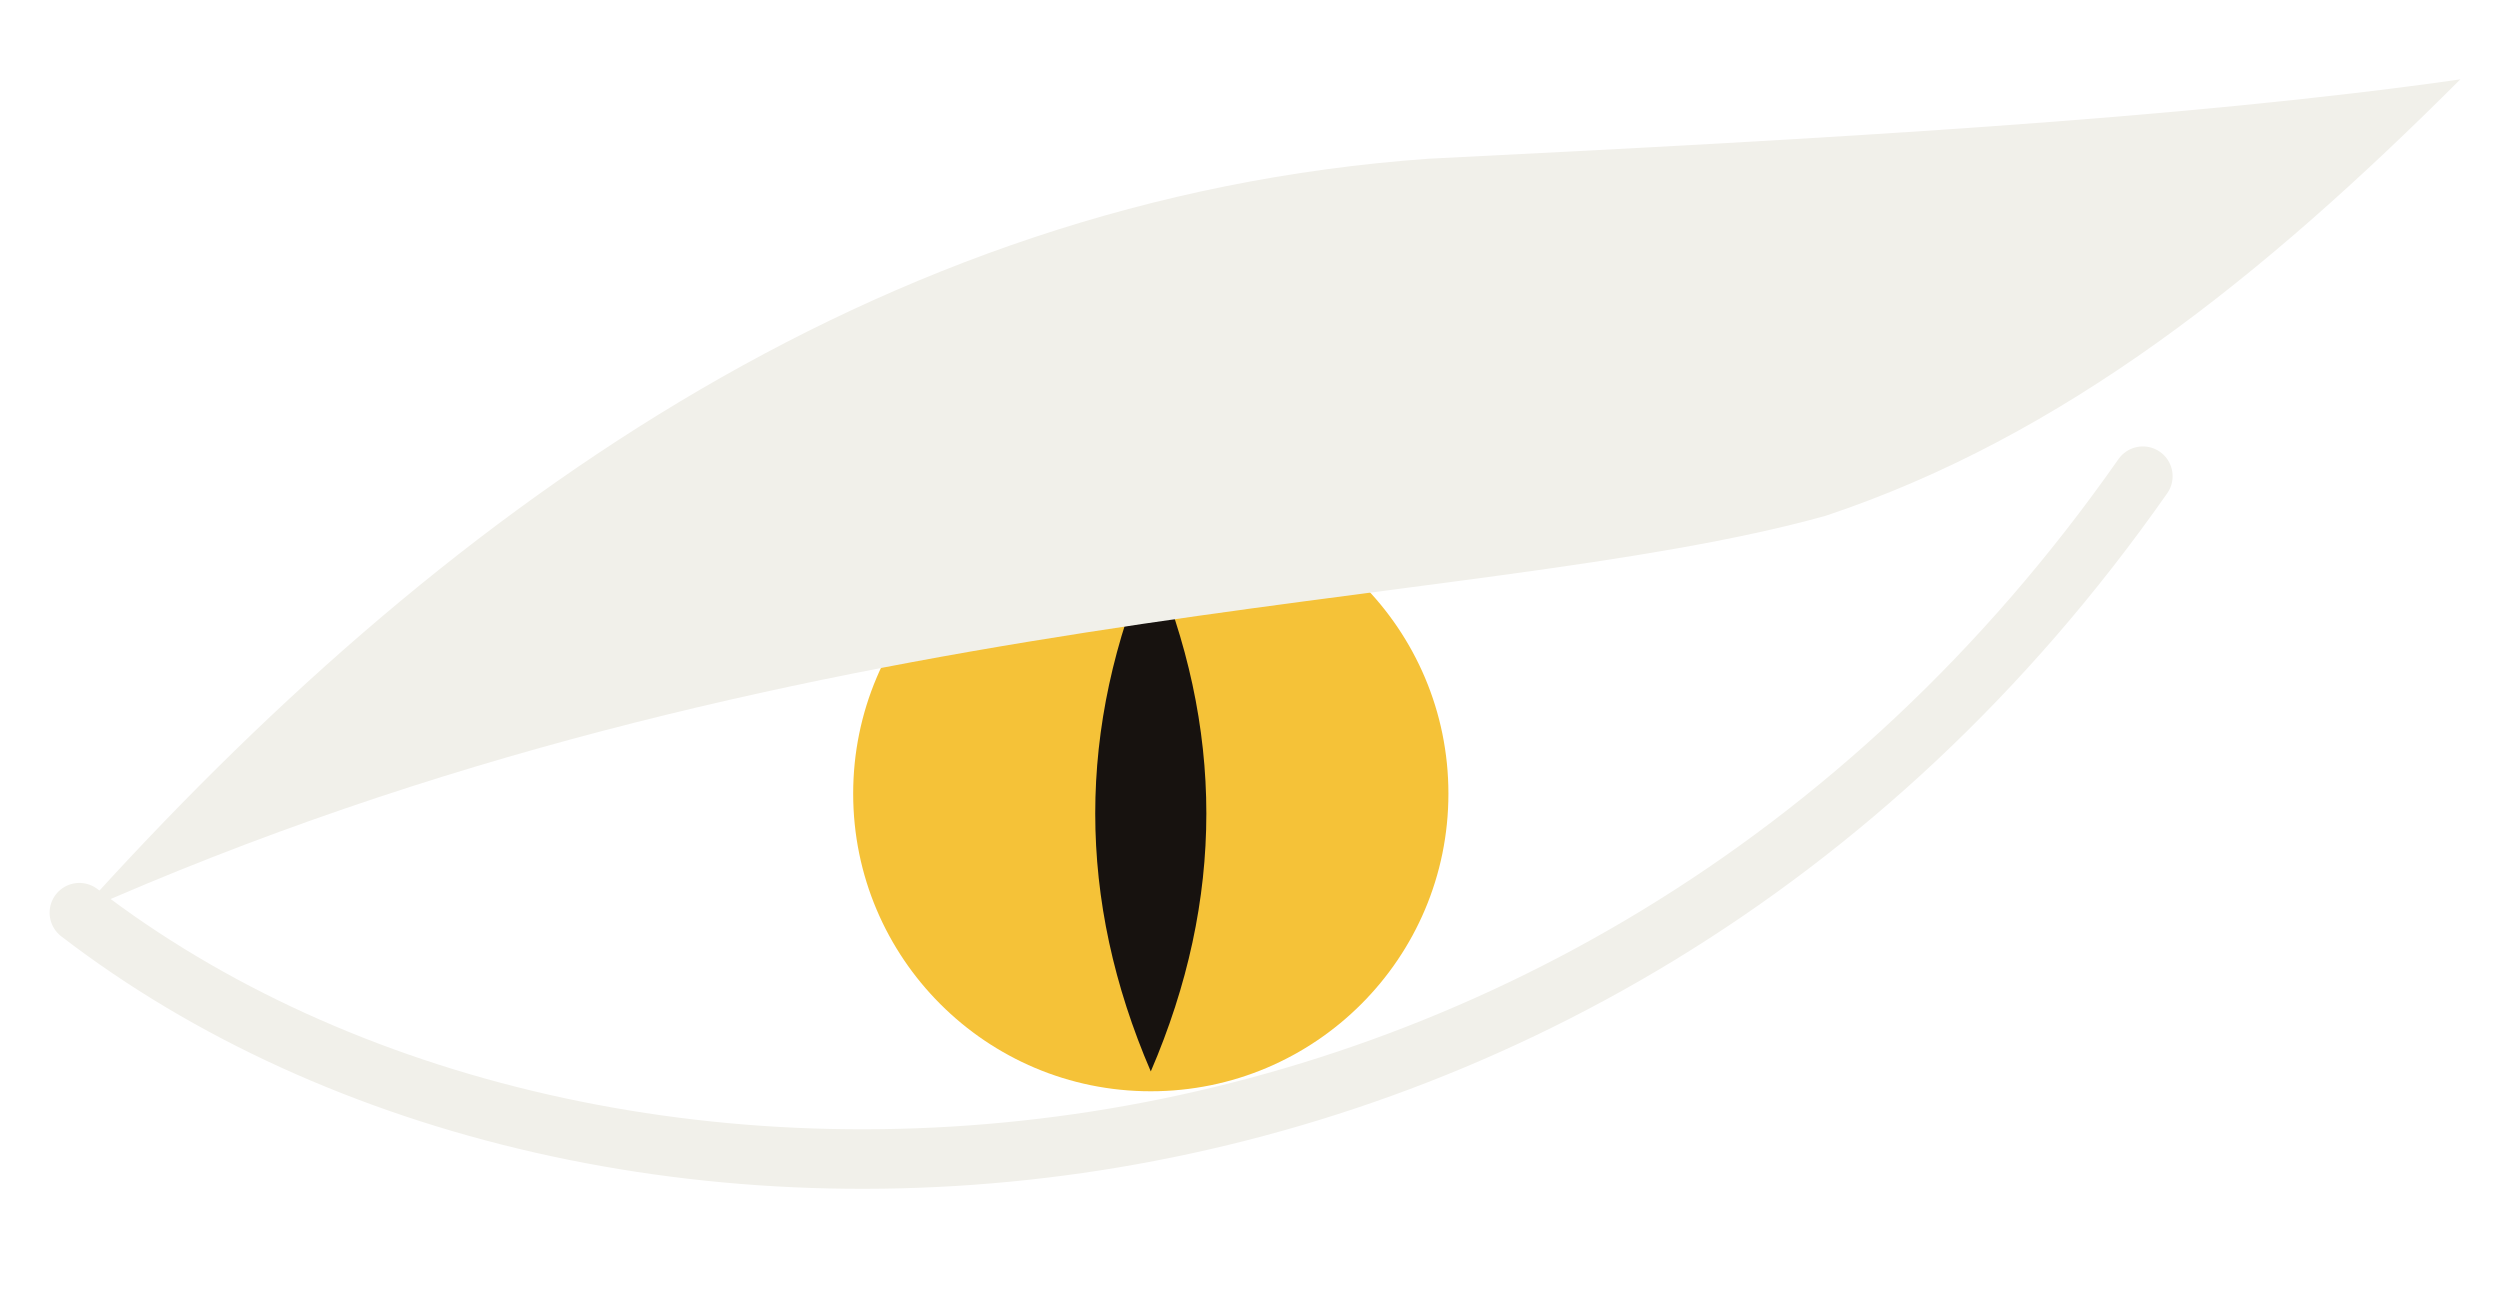
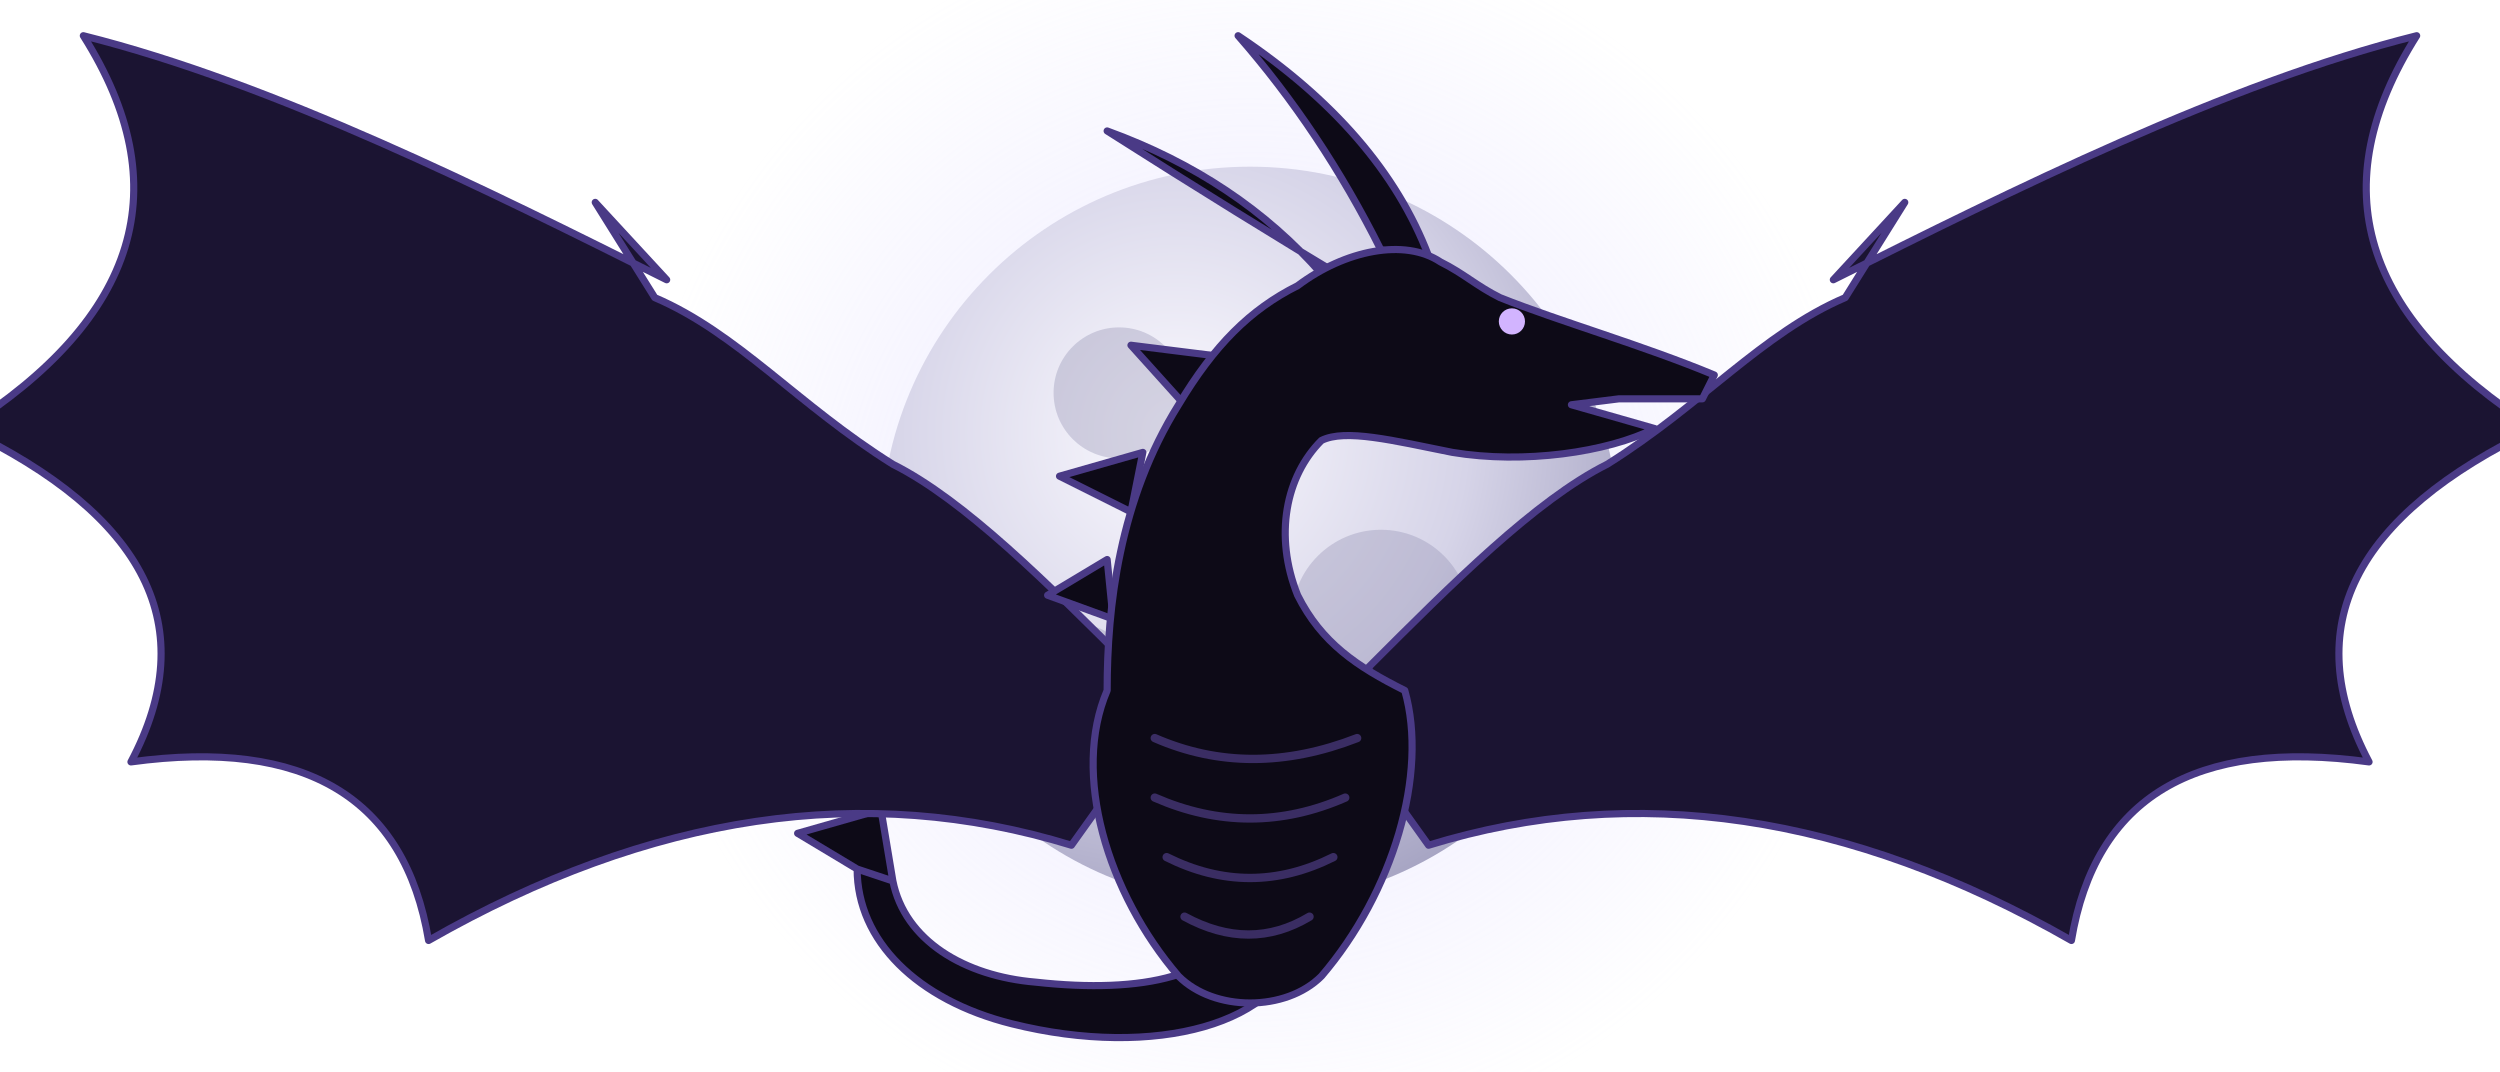
- <svg xmlns="http://www.w3.org/2000/svg" viewBox="0 0 126 66" role="img" aria-labelledby="t">
-   <circle cx="58" cy="40" r="15" fill="#f5c238" />
-   <path d="M58 28Q63.6 41 58 54Q52.4 41 58 28Z" fill="#17120f" />
-   <path d="M4 46C22 26 44 10 72 8C92 7 110 6 124 4C114 14 104 22 92 26C74 31 40 30 4 46Z" fill="#f1f0ea" />
-   <path d="M4 46C30 66 80 64 108 24" fill="none" stroke="#f1f0ea" stroke-width="3" stroke-linecap="round" />
+ <svg xmlns="http://www.w3.org/2000/svg" viewBox="0 0 420 180" role="img" aria-labelledby="lusacan-t">
+   <defs>
+     <radialGradient id="lusacan-lua" cx=".4" cy=".36" r=".72">
+       <stop offset="0" stop-color="#fbfaff" />
+       <stop offset=".55" stop-color="#d6d4e8" />
+       <stop offset="1" stop-color="#9f9dbd" />
+     </radialGradient>
+     <linearGradient id="lusacan-prata" x1="0" y1="0" x2="0" y2="1">
+       <stop offset="0" stop-color="#f6f5fb" />
+       <stop offset="1" stop-color="#b3b0c8" />
+     </linearGradient>
+     <radialGradient id="lusacan-halo">
+       <stop offset="0" stop-color="#cfc8ff" stop-opacity=".45" />
+       <stop offset="1" stop-color="#cfc8ff" stop-opacity="0" />
+     </radialGradient>
+   </defs>
+   <circle cx="210" cy="90" r="104" fill="url(#lusacan-halo)" />
+   <circle cx="210" cy="90" r="62" fill="url(#lusacan-lua)" />
+   <g fill="#8f8db0" opacity=".35">
+     <circle cx="188" cy="66" r="11" />
+     <circle cx="232" cy="104" r="15" />
+     <circle cx="182" cy="112" r="7" />
+     <circle cx="246" cy="70" r="6" />
+     <circle cx="205" cy="136" r="5" />
+   </g>
+   <g transform="translate(210 118)">
+     <path d="M8 40C6 54 -16 60 -40 54C-56 50 -66 40 -66 28L-60 30C-58 40 -48 46 -36 47C-18 49 -4 46 -2 36ZM-66 28L-76 22L-62 18L-60 30Z" fill="#0d0a17" stroke="#4a3a86" stroke-width="1.2" stroke-linejoin="round" />
+     <g transform="translate(-20 0)">
+       <path d="M0 -6C-14 -20 -28 -34 -40 -40C-56 -50 -66 -62 -80 -68L-90 -84L-78 -71C-108 -86 -144 -104 -176 -112Q-152 -74 -196 -46Q-150 -24 -168 10Q-124 4 -118 40Q-62 8 -10 24L0 10Z" fill="#1b1432" stroke="#4a3a86" stroke-width="1.2" stroke-linejoin="round" />
+     </g>
+     <g transform="translate(20 0) scale(-1 1)">
+       <path d="M0 -6C-14 -20 -28 -34 -40 -40C-56 -50 -66 -62 -80 -68L-90 -84L-78 -71C-108 -86 -144 -104 -176 -112Q-152 -74 -196 -46Q-150 -24 -168 10Q-124 4 -118 40Q-62 8 -10 24L0 10Z" fill="#1b1432" stroke="#4a3a86" stroke-width="1.2" stroke-linejoin="round" />
+     </g>
+     <path d="M12 -72Q-2 -88 -24 -96Q-2 -82 18 -70ZM22 -76Q12 -96 -2 -112Q22 -96 30 -75ZM20 -46L4 -52L18 -54Z" fill="#0d0a17" stroke="#4a3a86" stroke-width="1.2" stroke-linejoin="round" />
+     <path d="M-23 -14L-34 -18L-24 -24ZM-20 -32L-32 -38L-18 -42ZM-11 -50L-20 -60L-4 -58Z" fill="#0d0a17" stroke="#4a3a86" stroke-width="1.2" stroke-linejoin="round" />
+     <path d="M-24 -2C-24 -16 -22 -34 -12 -50C-6 -60 0 -66 8 -70C16 -76 26 -78 32 -74C36 -72 38 -70 42 -68C52 -64 66 -60 78 -55L76 -51L62 -51L54 -50L68 -46C60 -42 46 -40 34 -42C24 -44 16 -46 12 -44C6 -38 4 -28 8 -18C12 -10 18 -6 26 -2C30 12 24 32 12 46C6 52 -6 52 -12 46C-24 32 -30 12 -24 -2Z" fill="#0d0a17" stroke="#4a3a86" stroke-width="1.2" stroke-linejoin="round" />
+     <path d="M-16 6Q0 13 18 6M-16 16Q0 23 16 16M-14 26Q0 33 14 26M-11 36Q0 42 10 36" fill="none" stroke="#3a2d63" stroke-width="1.4" stroke-linecap="round" />
+     <circle cx="44" cy="-64" r="2.2" fill="#d2b4ff" />
+   </g>
</svg>
